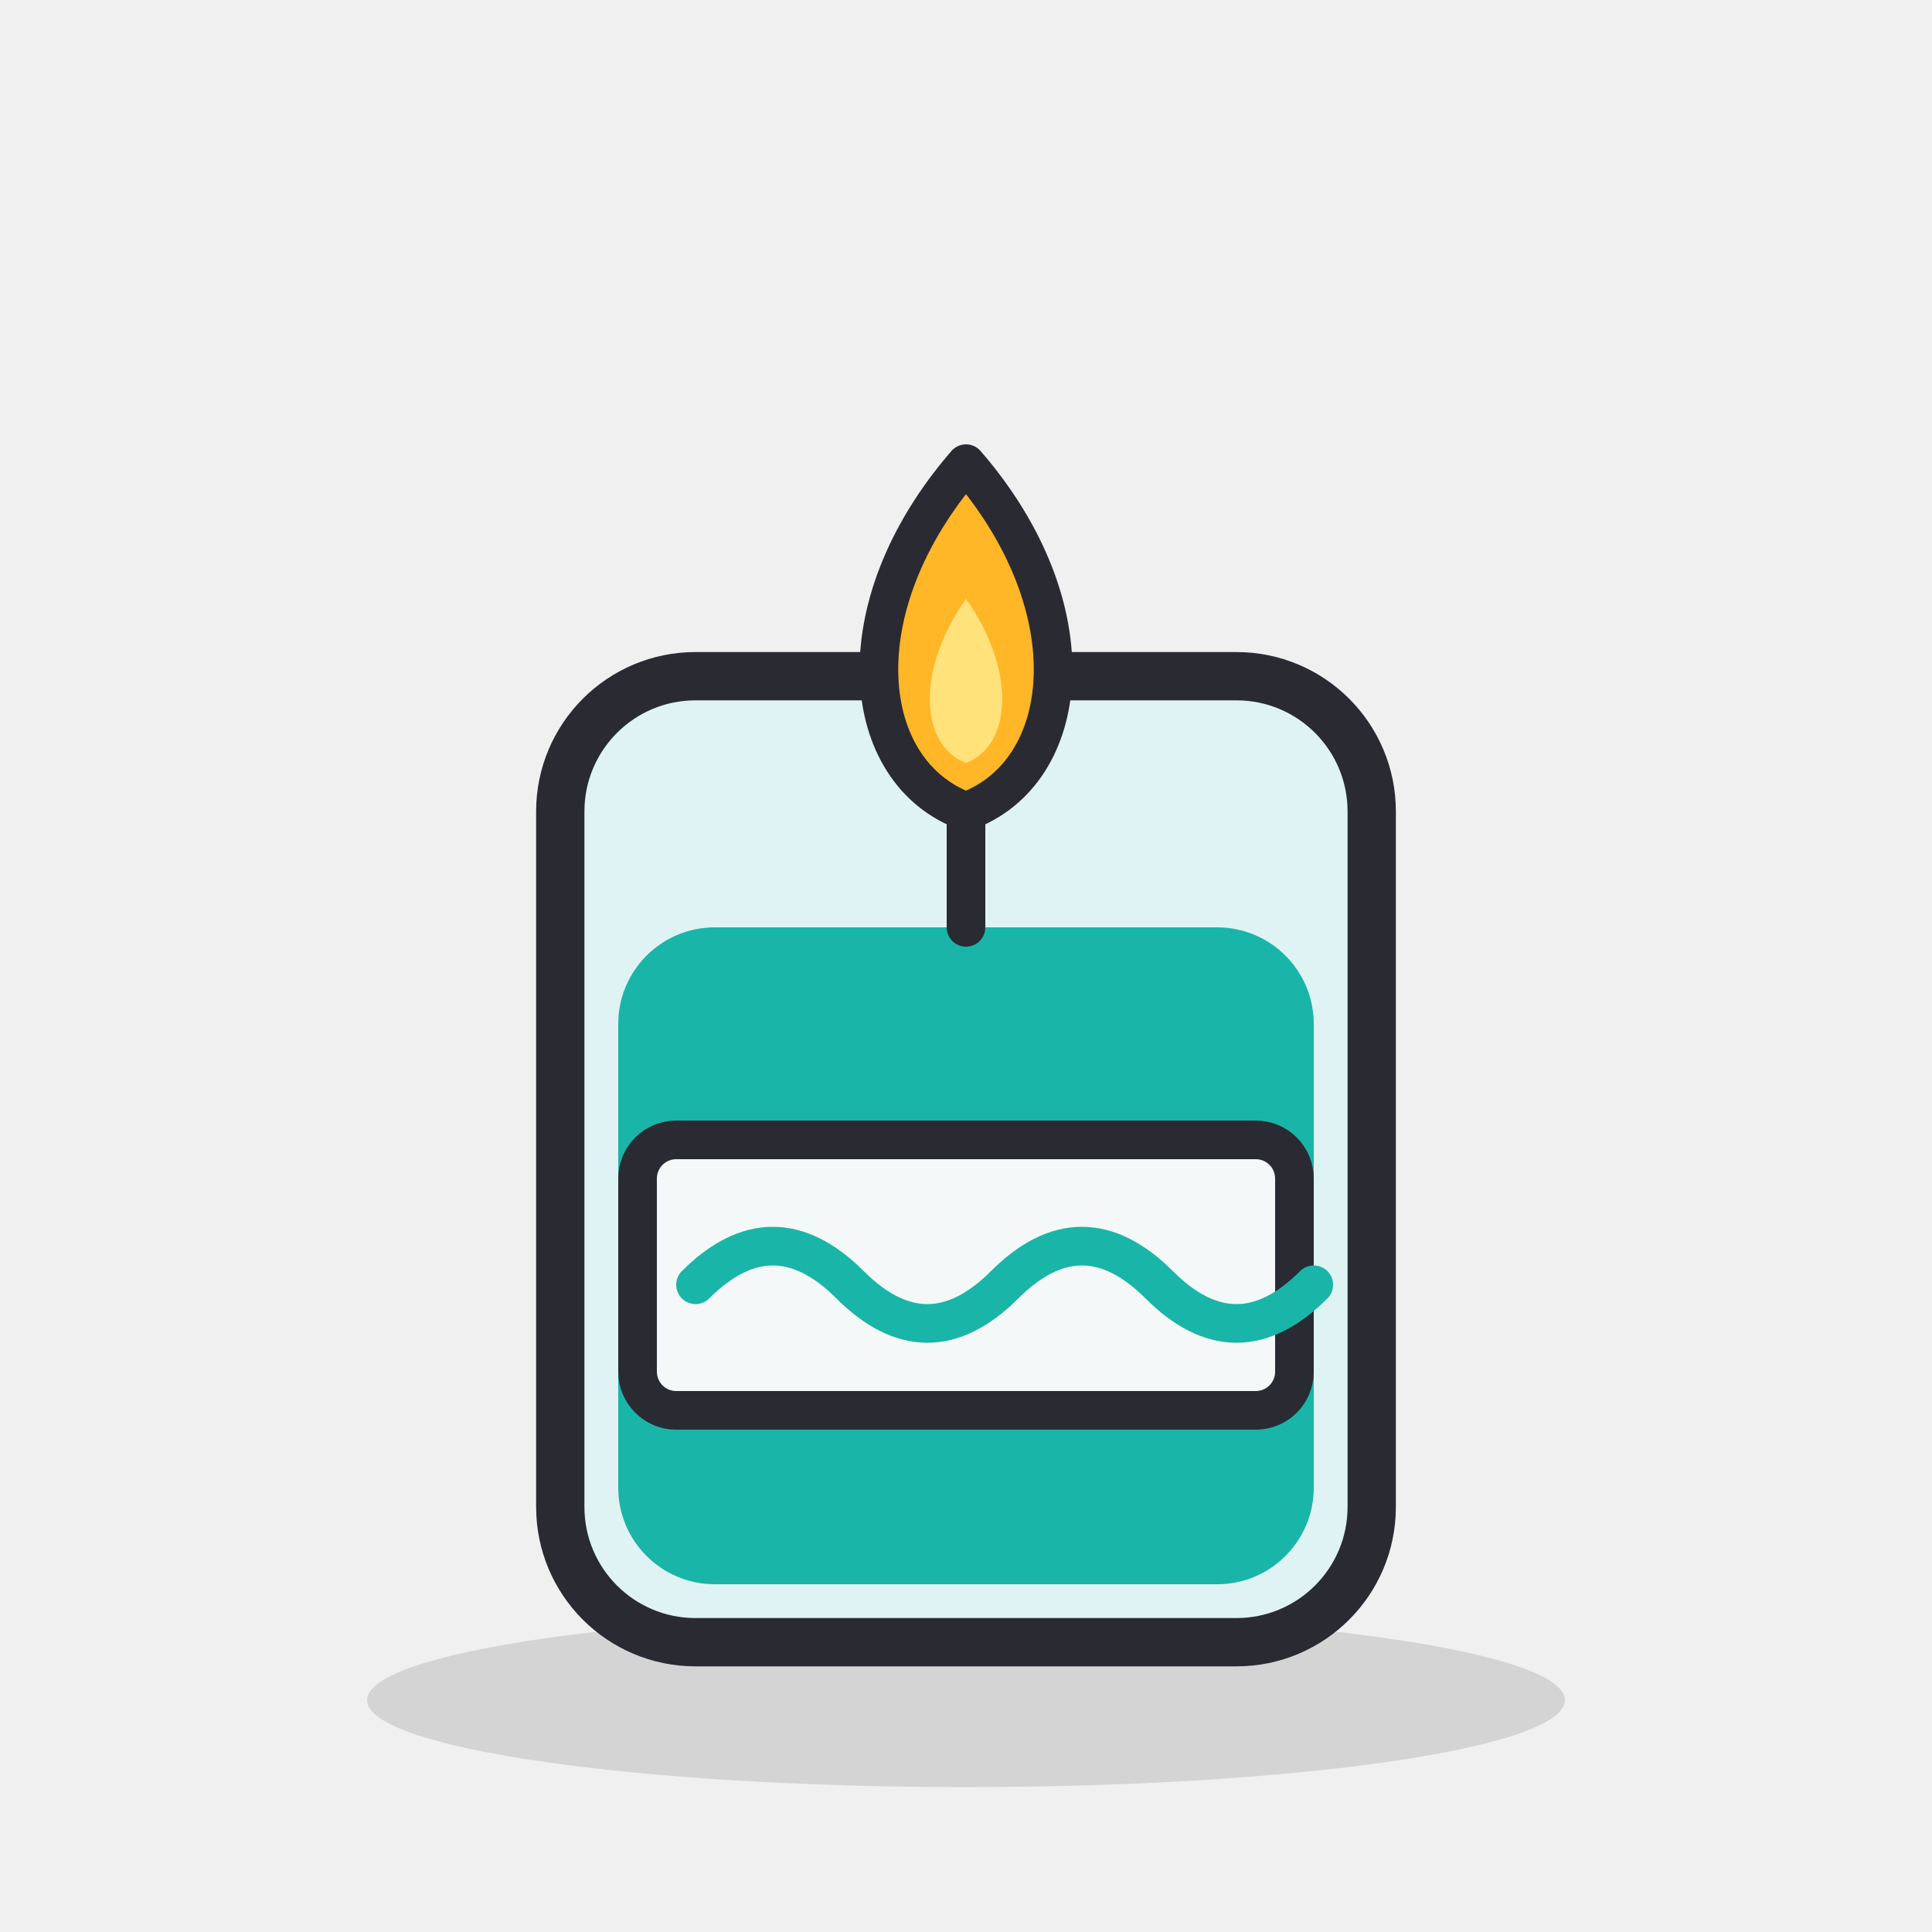
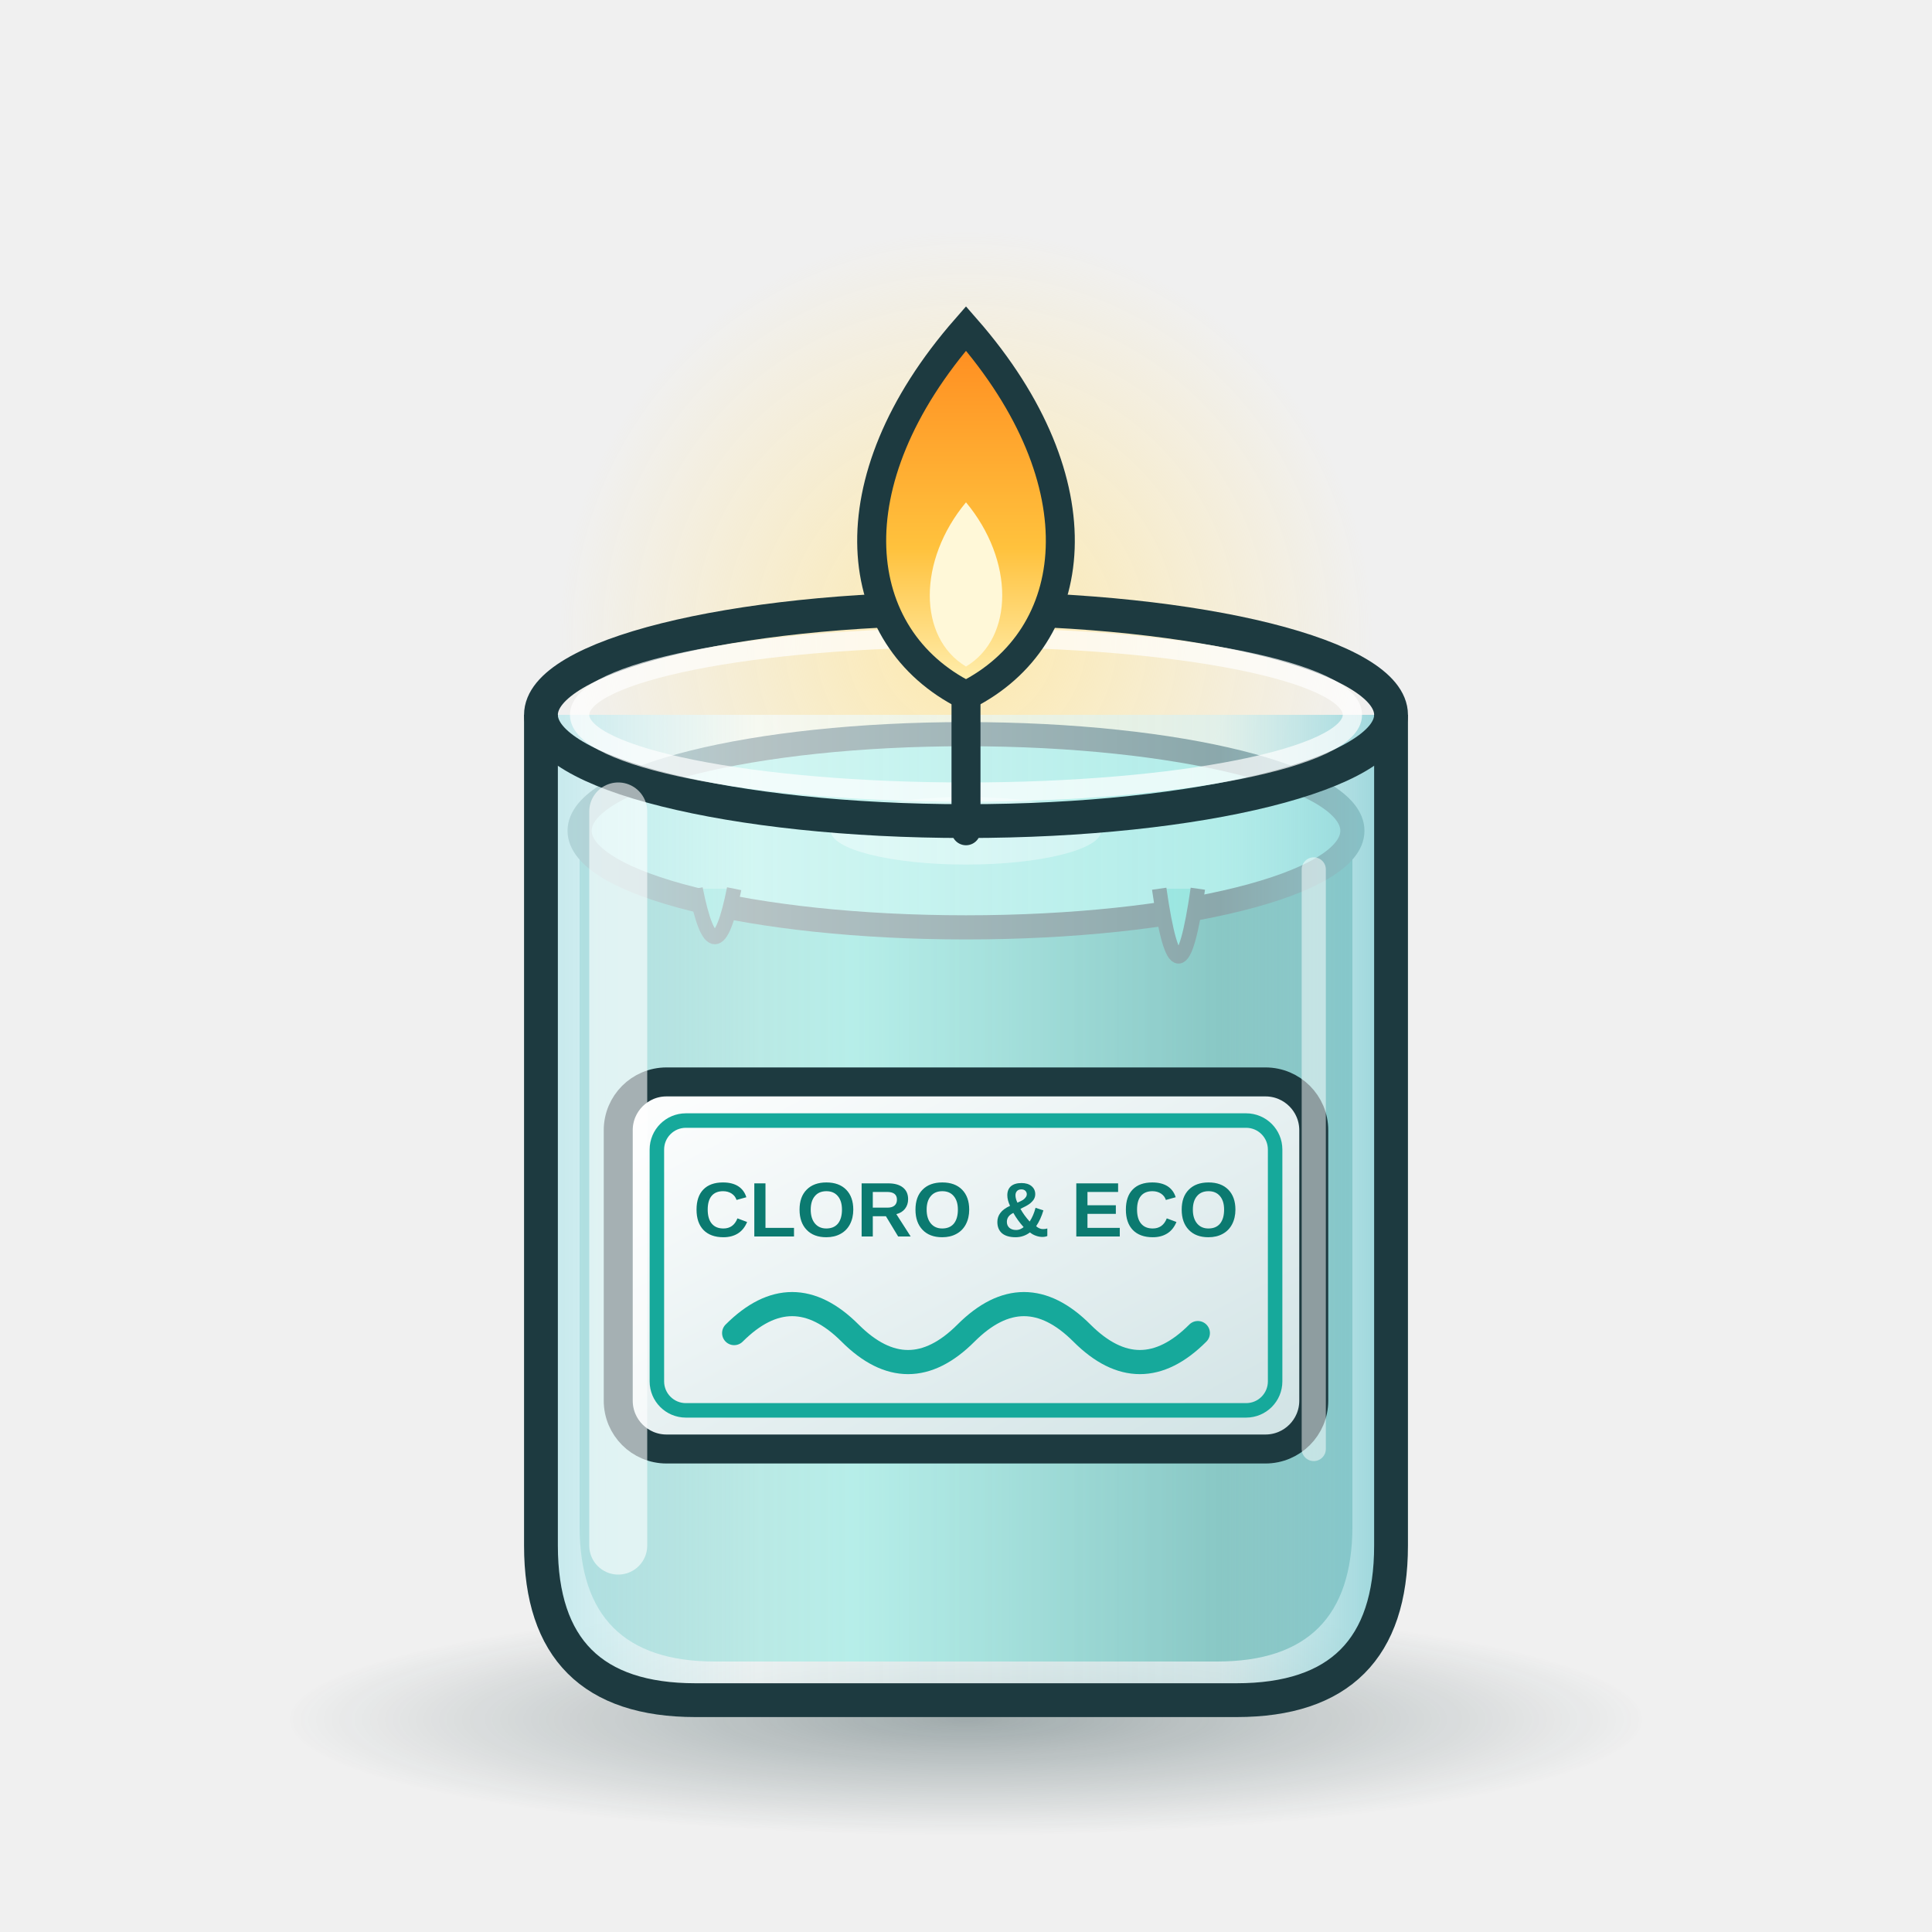
<svg xmlns="http://www.w3.org/2000/svg" viewBox="0 0 200 200">
-   <ellipse cx="100" cy="176" rx="62" ry="9" fill="#000" opacity=".12" />
-   <rect x="58" y="70" width="84" height="100" rx="14" fill="#dff3f4" />
-   <rect x="64" y="96" width="72" height="68" rx="10" fill="#19b5a8" />
-   <g stroke="#2a2a33" stroke-width="5" stroke-linejoin="round" stroke-linecap="round">
-     <rect x="58" y="70" width="84" height="100" rx="14" fill="none" />
-     <rect x="66" y="118" width="68" height="28" rx="4" fill="#f4f8f8" stroke-width="4" />
-     <path d="M100 96V82" stroke-width="4" />
-     <path d="M100 48C113 63 111 80 100 84C89 80 87 63 100 48Z" fill="#ffb627" stroke-width="4" />
-   </g>
-   <path d="M100 62C105 69 105 77 100 79C95 77 95 69 100 62Z" fill="#ffe27a" />
-   <path d="M72 133q8-8 16 0t16 0t16 0t16 0" fill="none" stroke="#19b5a8" stroke-width="4" stroke-linecap="round" />
+   <defs>
+     <radialGradient id="sh">
+       <stop offset="0" stop-color="#0b2a2e" stop-opacity=".35" />
+       <stop offset="1" stop-color="#0b2a2e" stop-opacity="0" />
+     </radialGradient>
+     <linearGradient id="teal" x1="0" y1="0" x2="1" y2="1">
+       <stop offset="0" stop-color="#4fe0d0" />
+       <stop offset=".55" stop-color="#16a99b" />
+       <stop offset="1" stop-color="#0b7a70" />
+     </linearGradient>
+     <linearGradient id="white" x1="0" y1="0" x2="1" y2="1">
+       <stop offset="0" stop-color="#ffffff" />
+       <stop offset="1" stop-color="#cfe2e4" />
+     </linearGradient>
+     <linearGradient id="jar" x1="0" y1="0" x2="1" y2="0">
+       <stop offset="0" stop-color="#bfe8ec" stop-opacity=".9" />
+       <stop offset=".25" stop-color="#f6fdfd" stop-opacity=".7" />
+       <stop offset=".8" stop-color="#d4f1f3" stop-opacity=".6" />
+       <stop offset="1" stop-color="#8fd2d8" stop-opacity=".9" />
+     </linearGradient>
+     <radialGradient id="glow">
+       <stop offset="0" stop-color="#ffe9a8" stop-opacity=".9" />
+       <stop offset="1" stop-color="#ffe9a8" stop-opacity="0" />
+     </radialGradient>
+     <linearGradient id="flame" x1="0" y1="0" x2="0" y2="1">
+       <stop offset="0" stop-color="#ff8a1f" />
+       <stop offset=".6" stop-color="#ffc23d" />
+       <stop offset="1" stop-color="#fff2b8" />
+     </linearGradient>
+     <linearGradient id="wax" x1="0" y1="0" x2="1" y2="0">
+       <stop offset="0" stop-color="#0e8f84" />
+       <stop offset=".35" stop-color="#3fd3c3" />
+       <stop offset="1" stop-color="#0b7068" />
+     </linearGradient>
+   </defs>
+   <ellipse cx="100" cy="178" rx="70" ry="12" fill="url(#sh)" />
+   <circle cx="100" cy="66" r="42" fill="url(#glow)" />
+   <path d="M60 84V158Q60 172 74 172H126Q140 172 140 158V84Z" fill="url(#wax)" />
+   <ellipse cx="100" cy="86" rx="40" ry="10" fill="#7fe6da" stroke="#1d3a40" stroke-width="2.5" />
+   <ellipse cx="100" cy="86" rx="14" ry="3.5" fill="#bff5ee" />
+   <path d="M72 92q2 10 4 0M120 92q2 14 4 0" fill="#3fd3c3" stroke="#1d3a40" stroke-width="1.5" />
+   <path d="M56 74V160Q56 176 72 176H128Q144 176 144 160V74" fill="url(#jar)" stroke="#1d3a40" stroke-width="3.5" stroke-linejoin="round" />
+   <ellipse cx="100" cy="74" rx="44" ry="11" fill="none" stroke="#1d3a40" stroke-width="3.5" />
+   <ellipse cx="100" cy="74" rx="40" ry="8" fill="none" stroke="#fff" stroke-width="2" opacity=".7" />
+   <rect x="64" y="112" width="72" height="38" rx="5" fill="url(#white)" stroke="#1d3a40" stroke-width="3" />
+   <rect x="68" y="116" width="64" height="30" rx="3" fill="none" stroke="#16a99b" stroke-width="1.5" />
+   <text x="100" y="128" font-family="Arial, sans-serif" font-size="8" font-weight="bold" fill="#0b7a70" text-anchor="middle">CLORO &amp; ECO</text>
+   <path d="M76 138q6-6 12 0t12 0t12 0t12 0" fill="none" stroke="#16a99b" stroke-width="2.5" stroke-linecap="round" />
+   <path d="M64 84V160" stroke="#fff" stroke-width="6" stroke-linecap="round" opacity=".6" />
+   <path d="M136 90V150" stroke="#fff" stroke-width="2.5" stroke-linecap="round" opacity=".5" />
+   <path d="M100 86V70" stroke="#1d3a40" stroke-width="3" stroke-linecap="round" />
+   <path d="M100 34C114 50 112 66 100 72C88 66 86 50 100 34Z" fill="url(#flame)" stroke="#1d3a40" stroke-width="3" />
+   <path d="M100 52C105 58 105 66 100 69C95 66 95 58 100 52Z" fill="#fff8d8" />
</svg>
